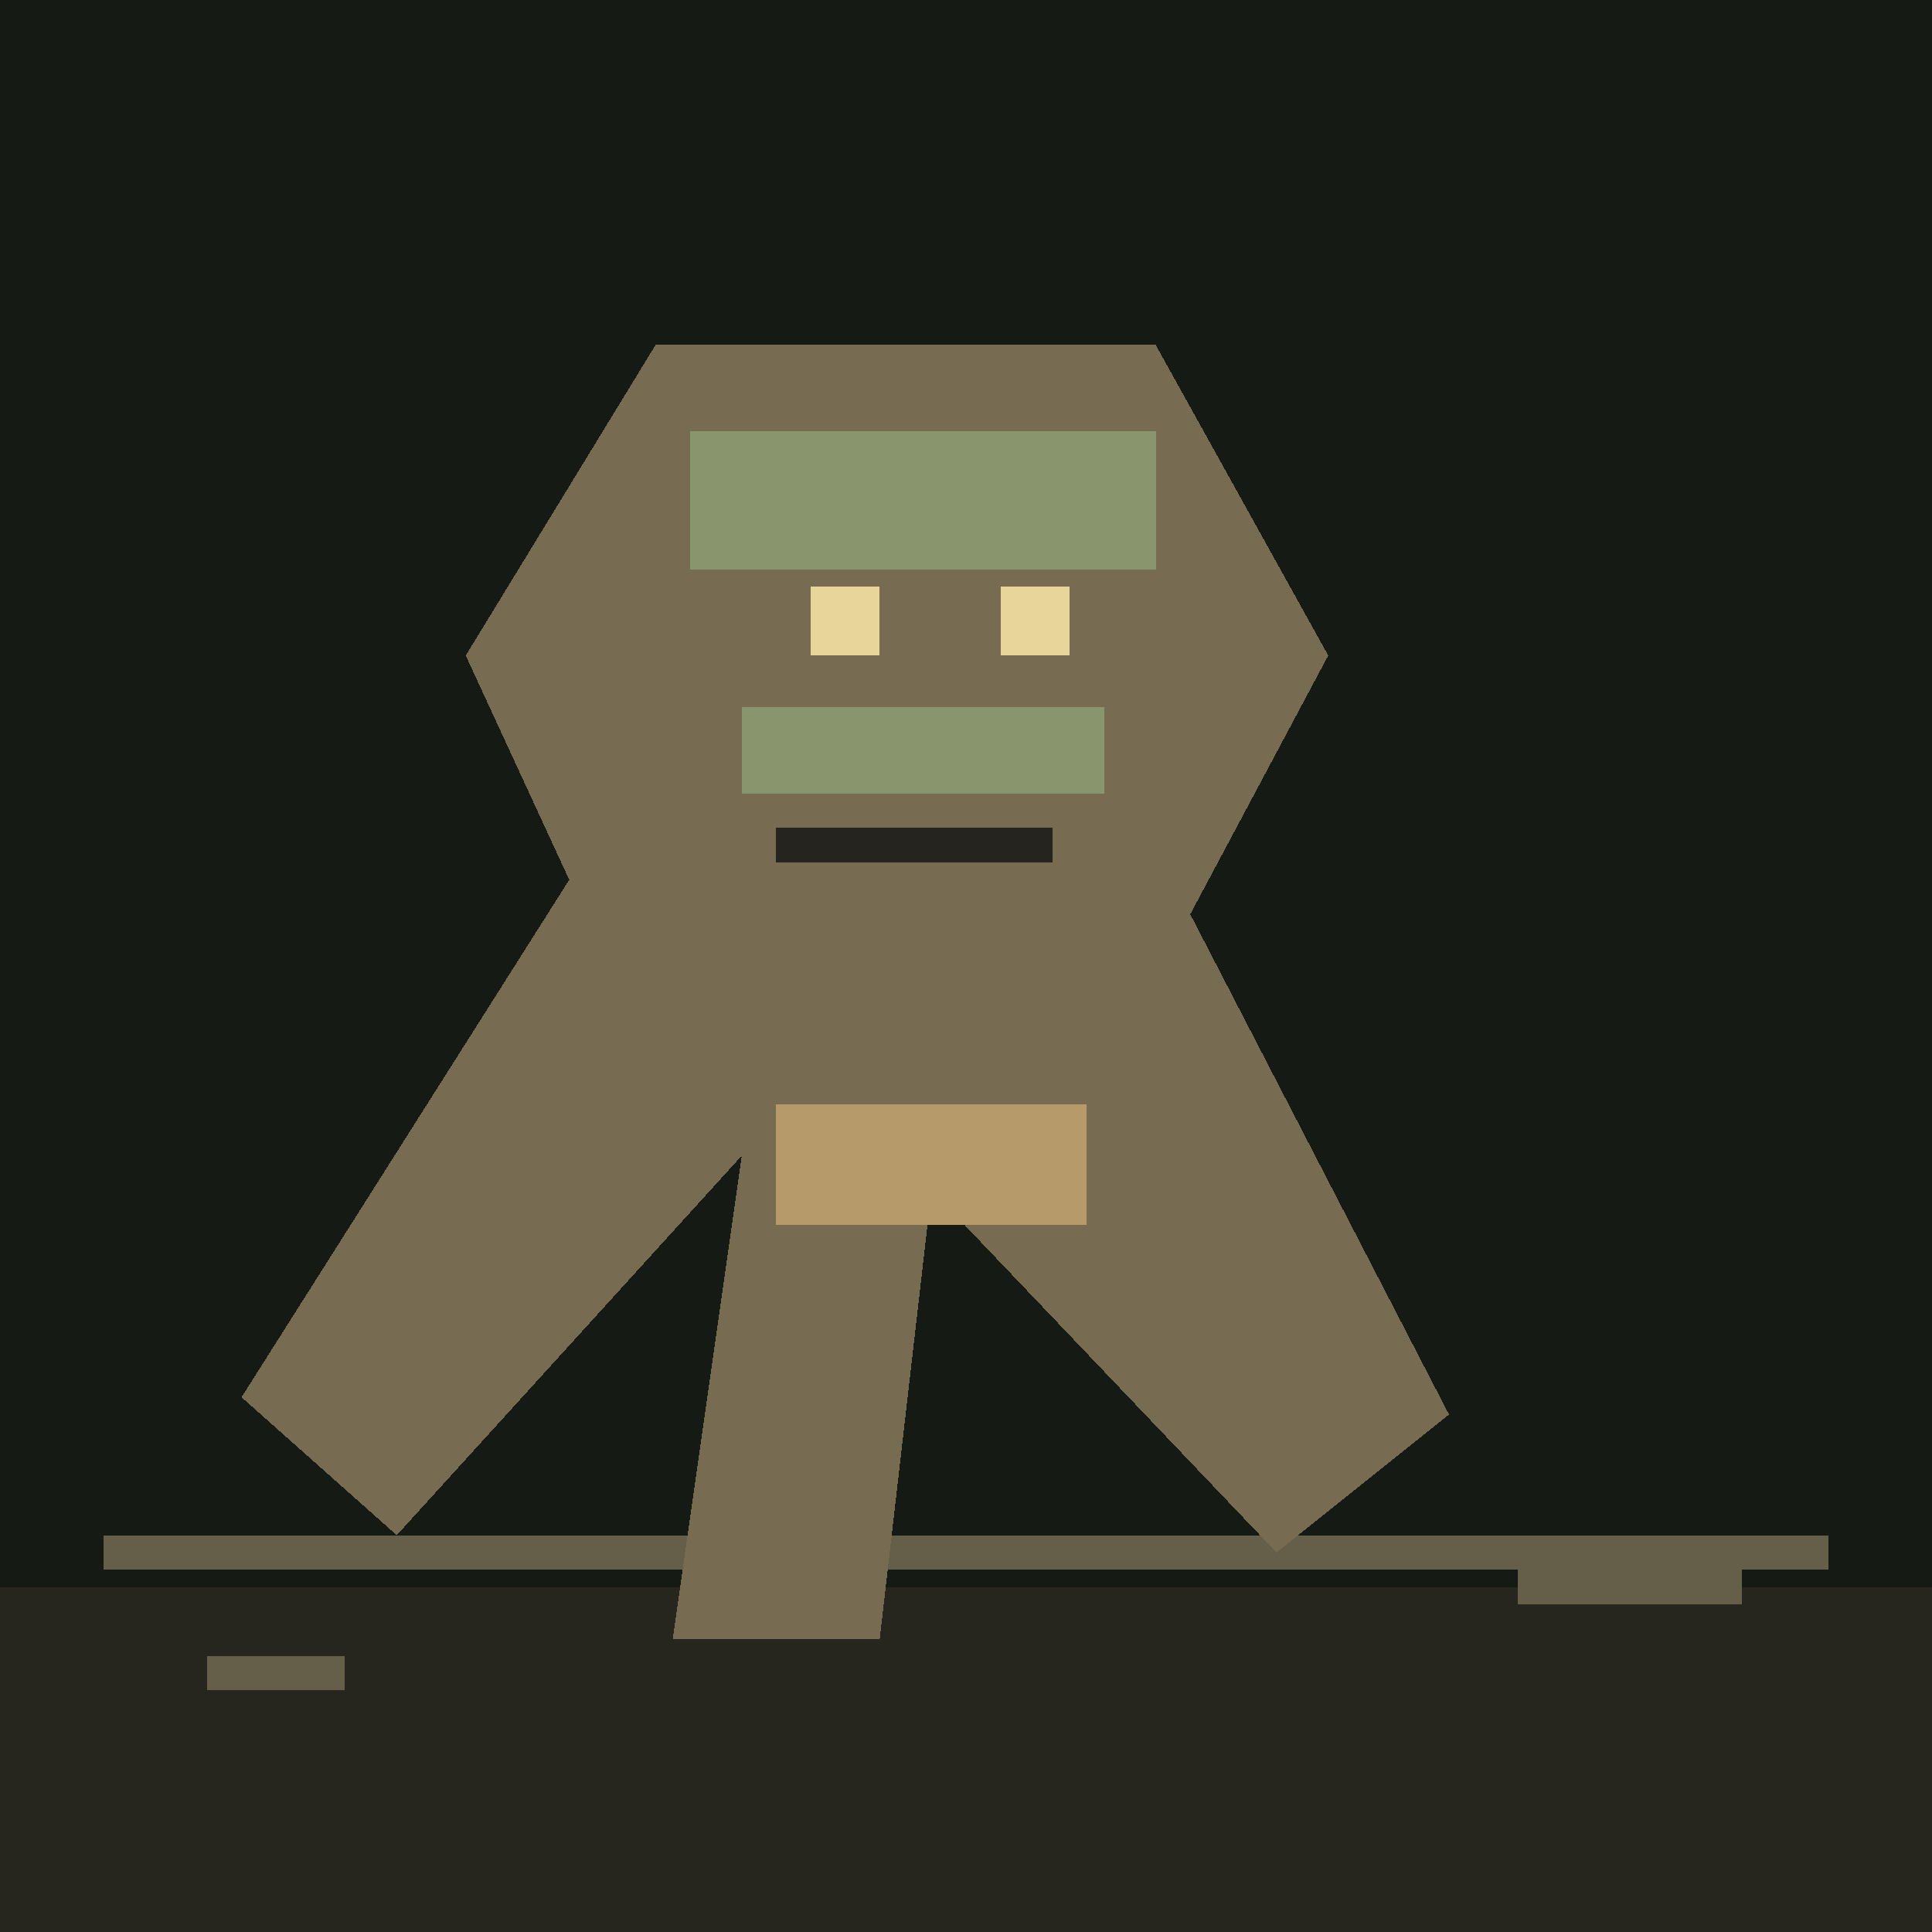
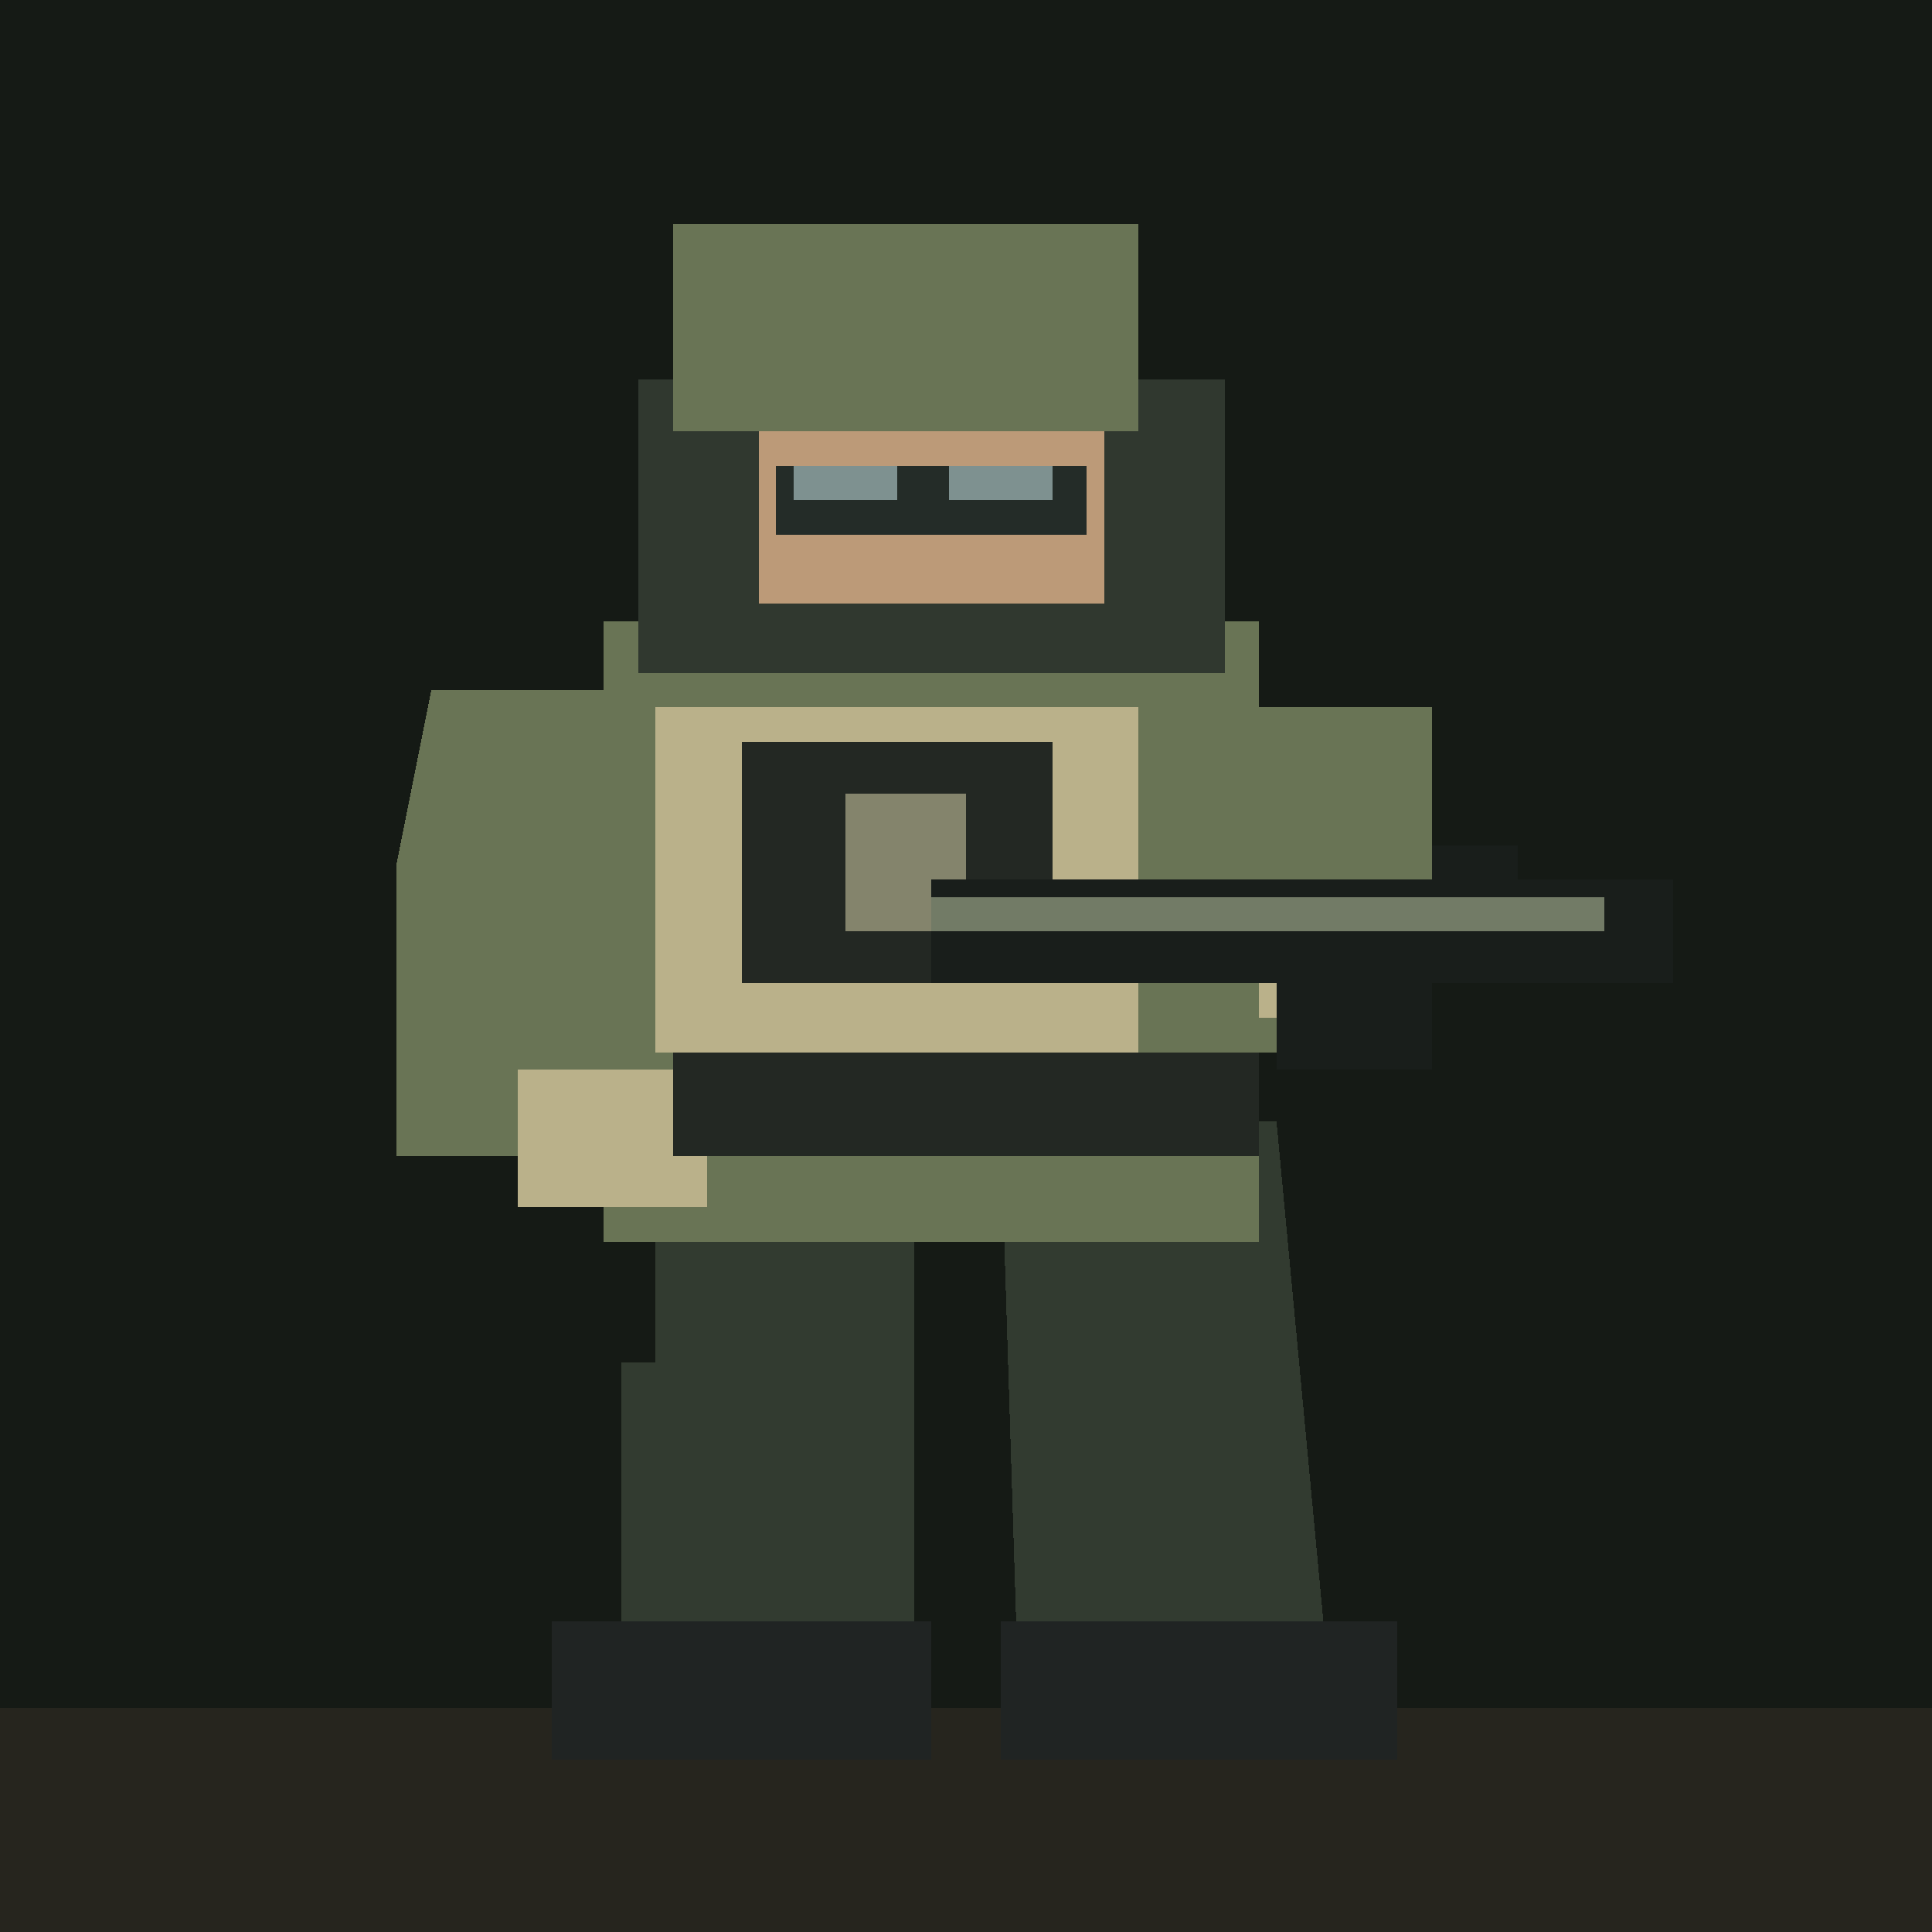
- <svg xmlns="http://www.w3.org/2000/svg" viewBox="0 0 112 112" shape-rendering="crispEdges">
+ <svg xmlns="http://www.w3.org/2000/svg" viewBox="0 0 112 112" shape-rendering="crispEdges" data-silhouette="human">
  <rect width="112" height="112" fill="#151a15" />
-   <path d="M0 92h112v20H0z" fill="#26251e" />
-   <path d="M6 90h100M12 97h8m68-5h13" stroke="#655e48" stroke-width="2" />
-   <path fill="#776c51" d="M38 20h29l10 18-8 15 15 29-10 8-20-21-3 26H39l4-28-20 22-9-8 19-30-6-13z" />
-   <path fill="#89966d" d="M40 25h27v8H40zM43 41h21v5H43z" />
-   <path fill="#b69a69" d="M45 64h18v7H45z" />
-   <path d="M47 34h4v4h-4zm11 0h4v4h-4z" fill="#e7d59a" />
-   <path d="M45 48h16v2H45z" fill="#25241f" />
+   <path d="M0 99h112v13H0z" fill="#26251e" />
+   <path fill="#323b30" d="M38 65h15v32H36V79h2zm20 0h16l3 32H59z" />
+   <path fill="#202423" d="M32 94h22v8H32zm26 0h23v8H58z" />
+   <path fill="#697455" d="M35 36h38v36H35zM25 40h10v27H23V50zm48 1h10v20H72z" />
+   <path fill="#bab18a" d="M38 41h28v20H38zm-8 21h11v8H30zm43-11h10v8H73z" />
+   <path fill="#30382f" d="M43 14h20v8h8v17H37V22h6z" />
+   <path fill="#697455" d="M39 13h27v12H39z" />
+   <path fill="#bc9a78" d="M44 25h20v10H44z" />
+   <path fill="#242c28" d="M45 27h18v4H45z" />
+   <path fill="#7e9190" d="M46 27h6v2h-6zm9 0h6v2h-6z" />
+   <path fill="#232823" d="M39 61h34v6H39zM43 43h18v14H43z" />
+   <path fill="#84846c" d="M49 46h7v8h-7z" />
+   <path fill="#191e1b" d="M54 51h43v6H54zm20 6h9v5h-9zM83 49h5v2h-5z" />
+   <path fill="#727b66" d="M54 52h39v2H54z" />
</svg>
